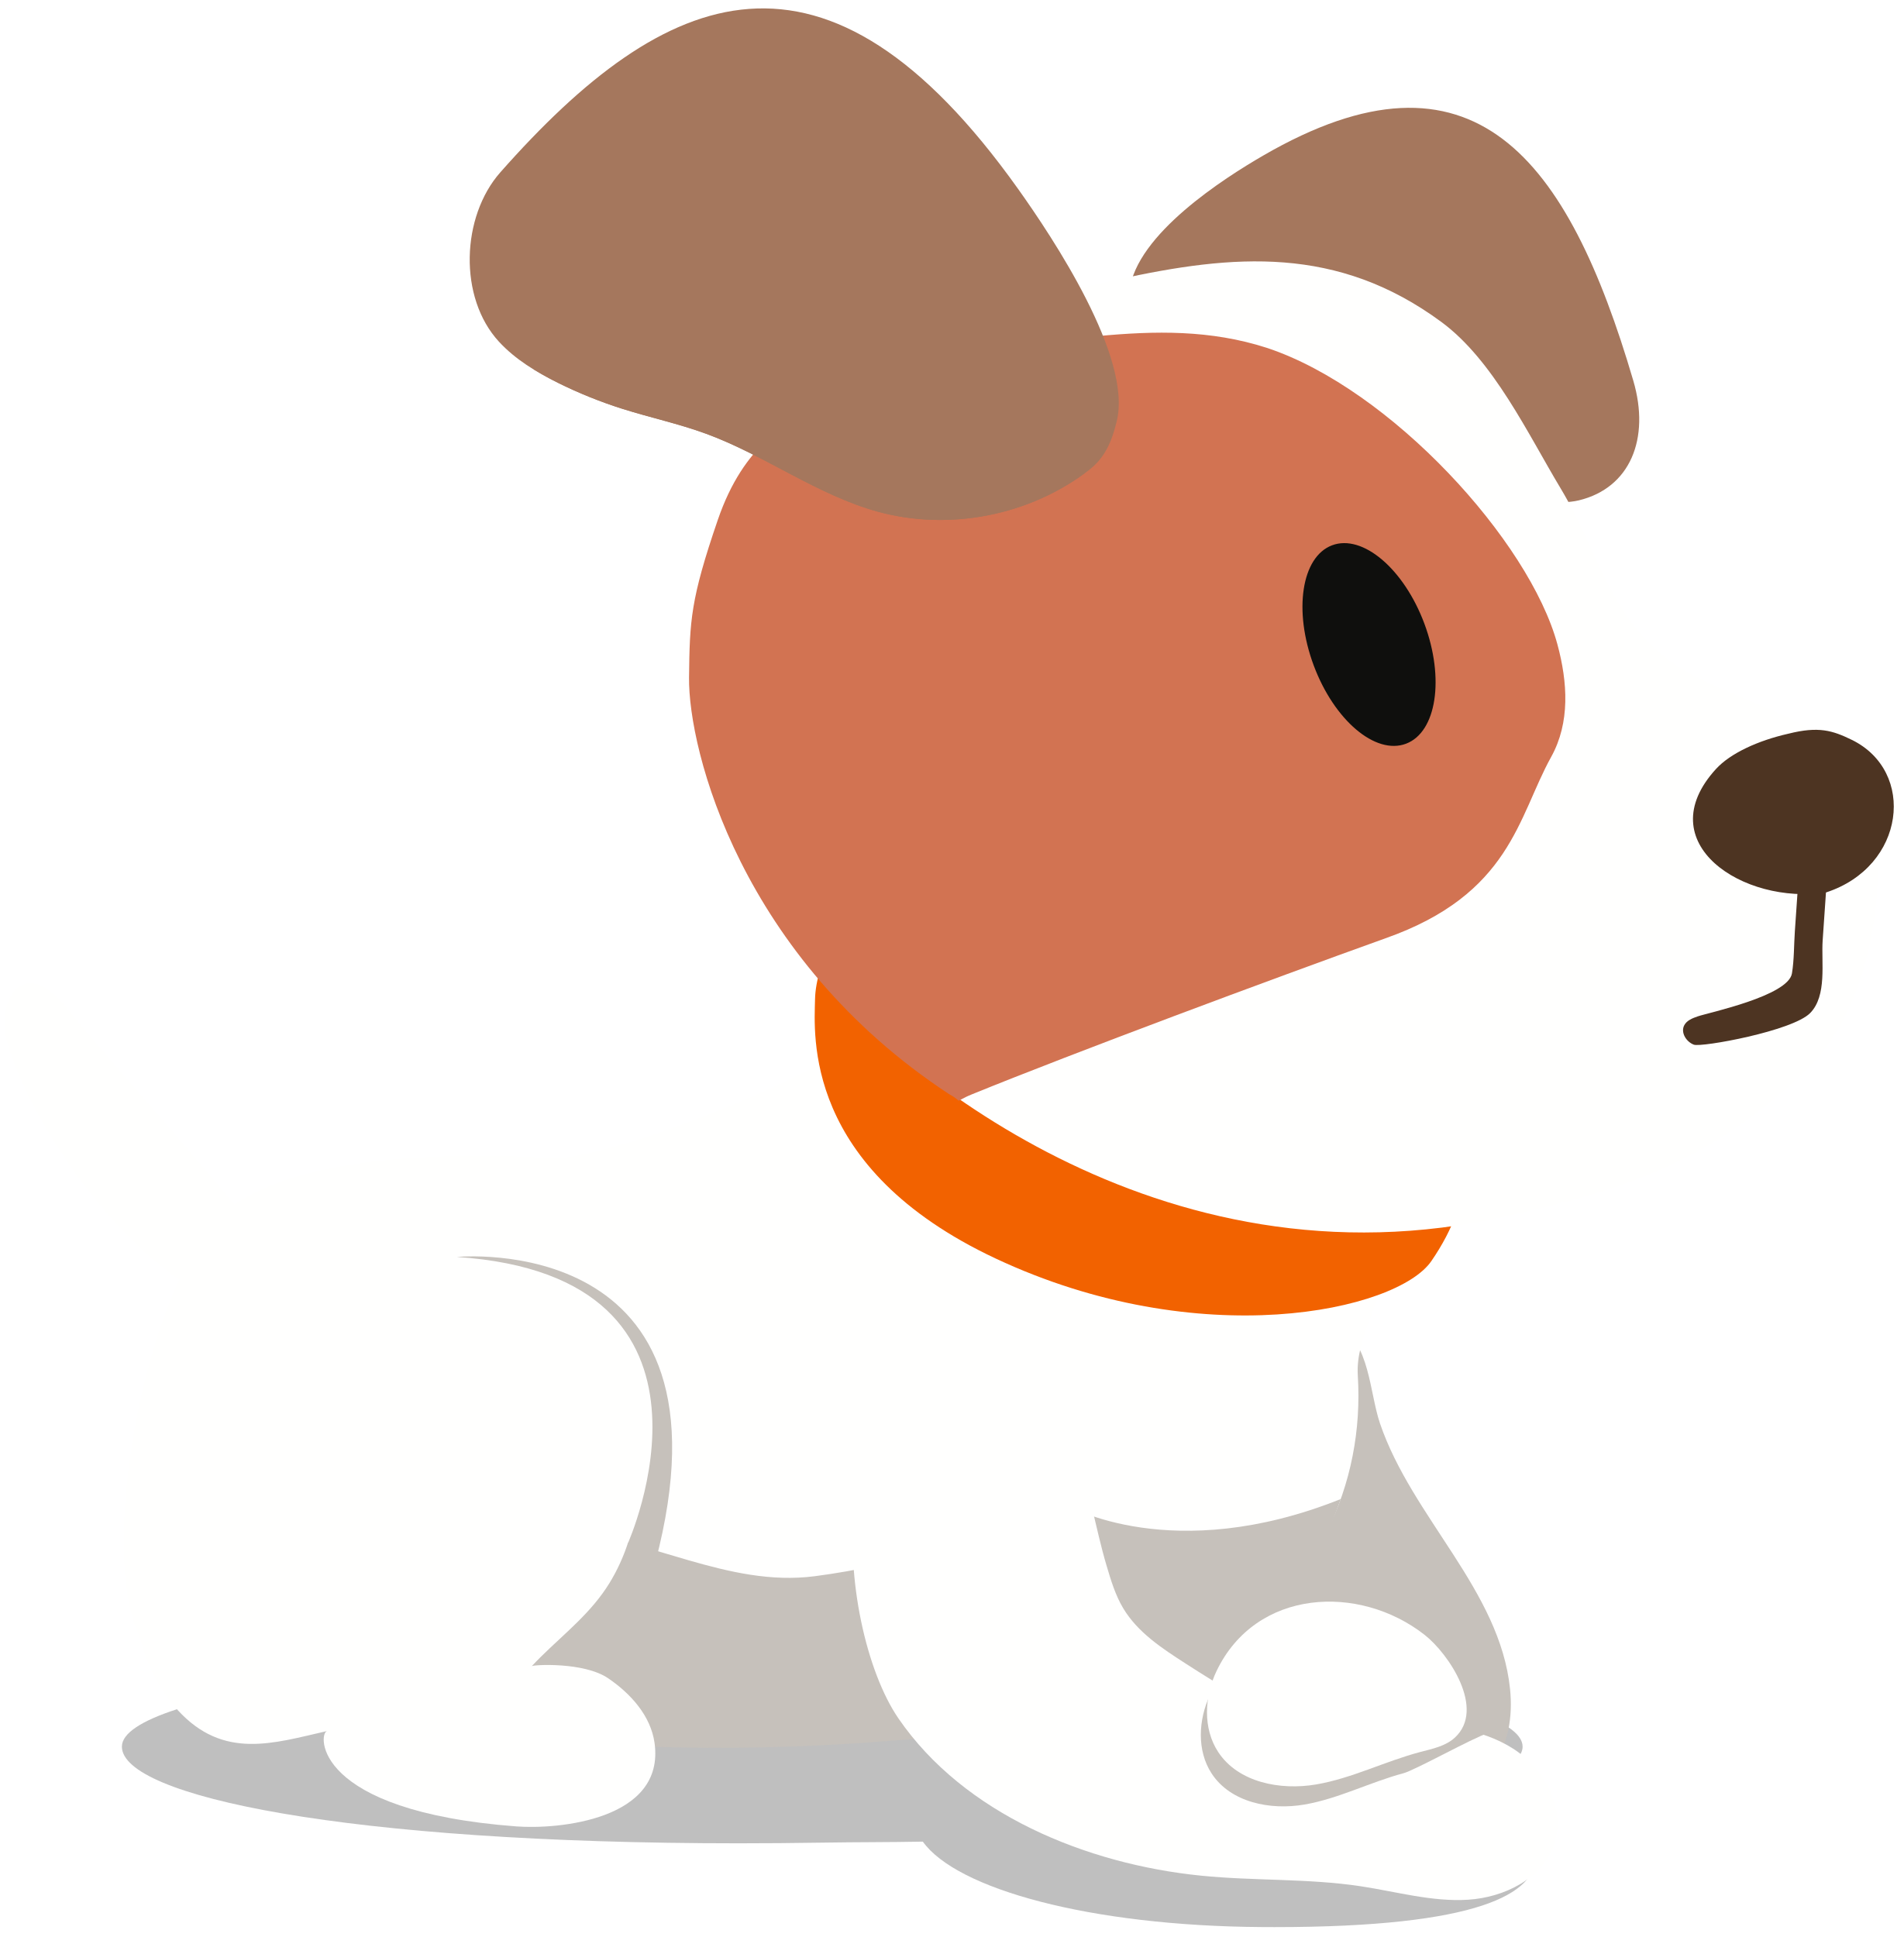
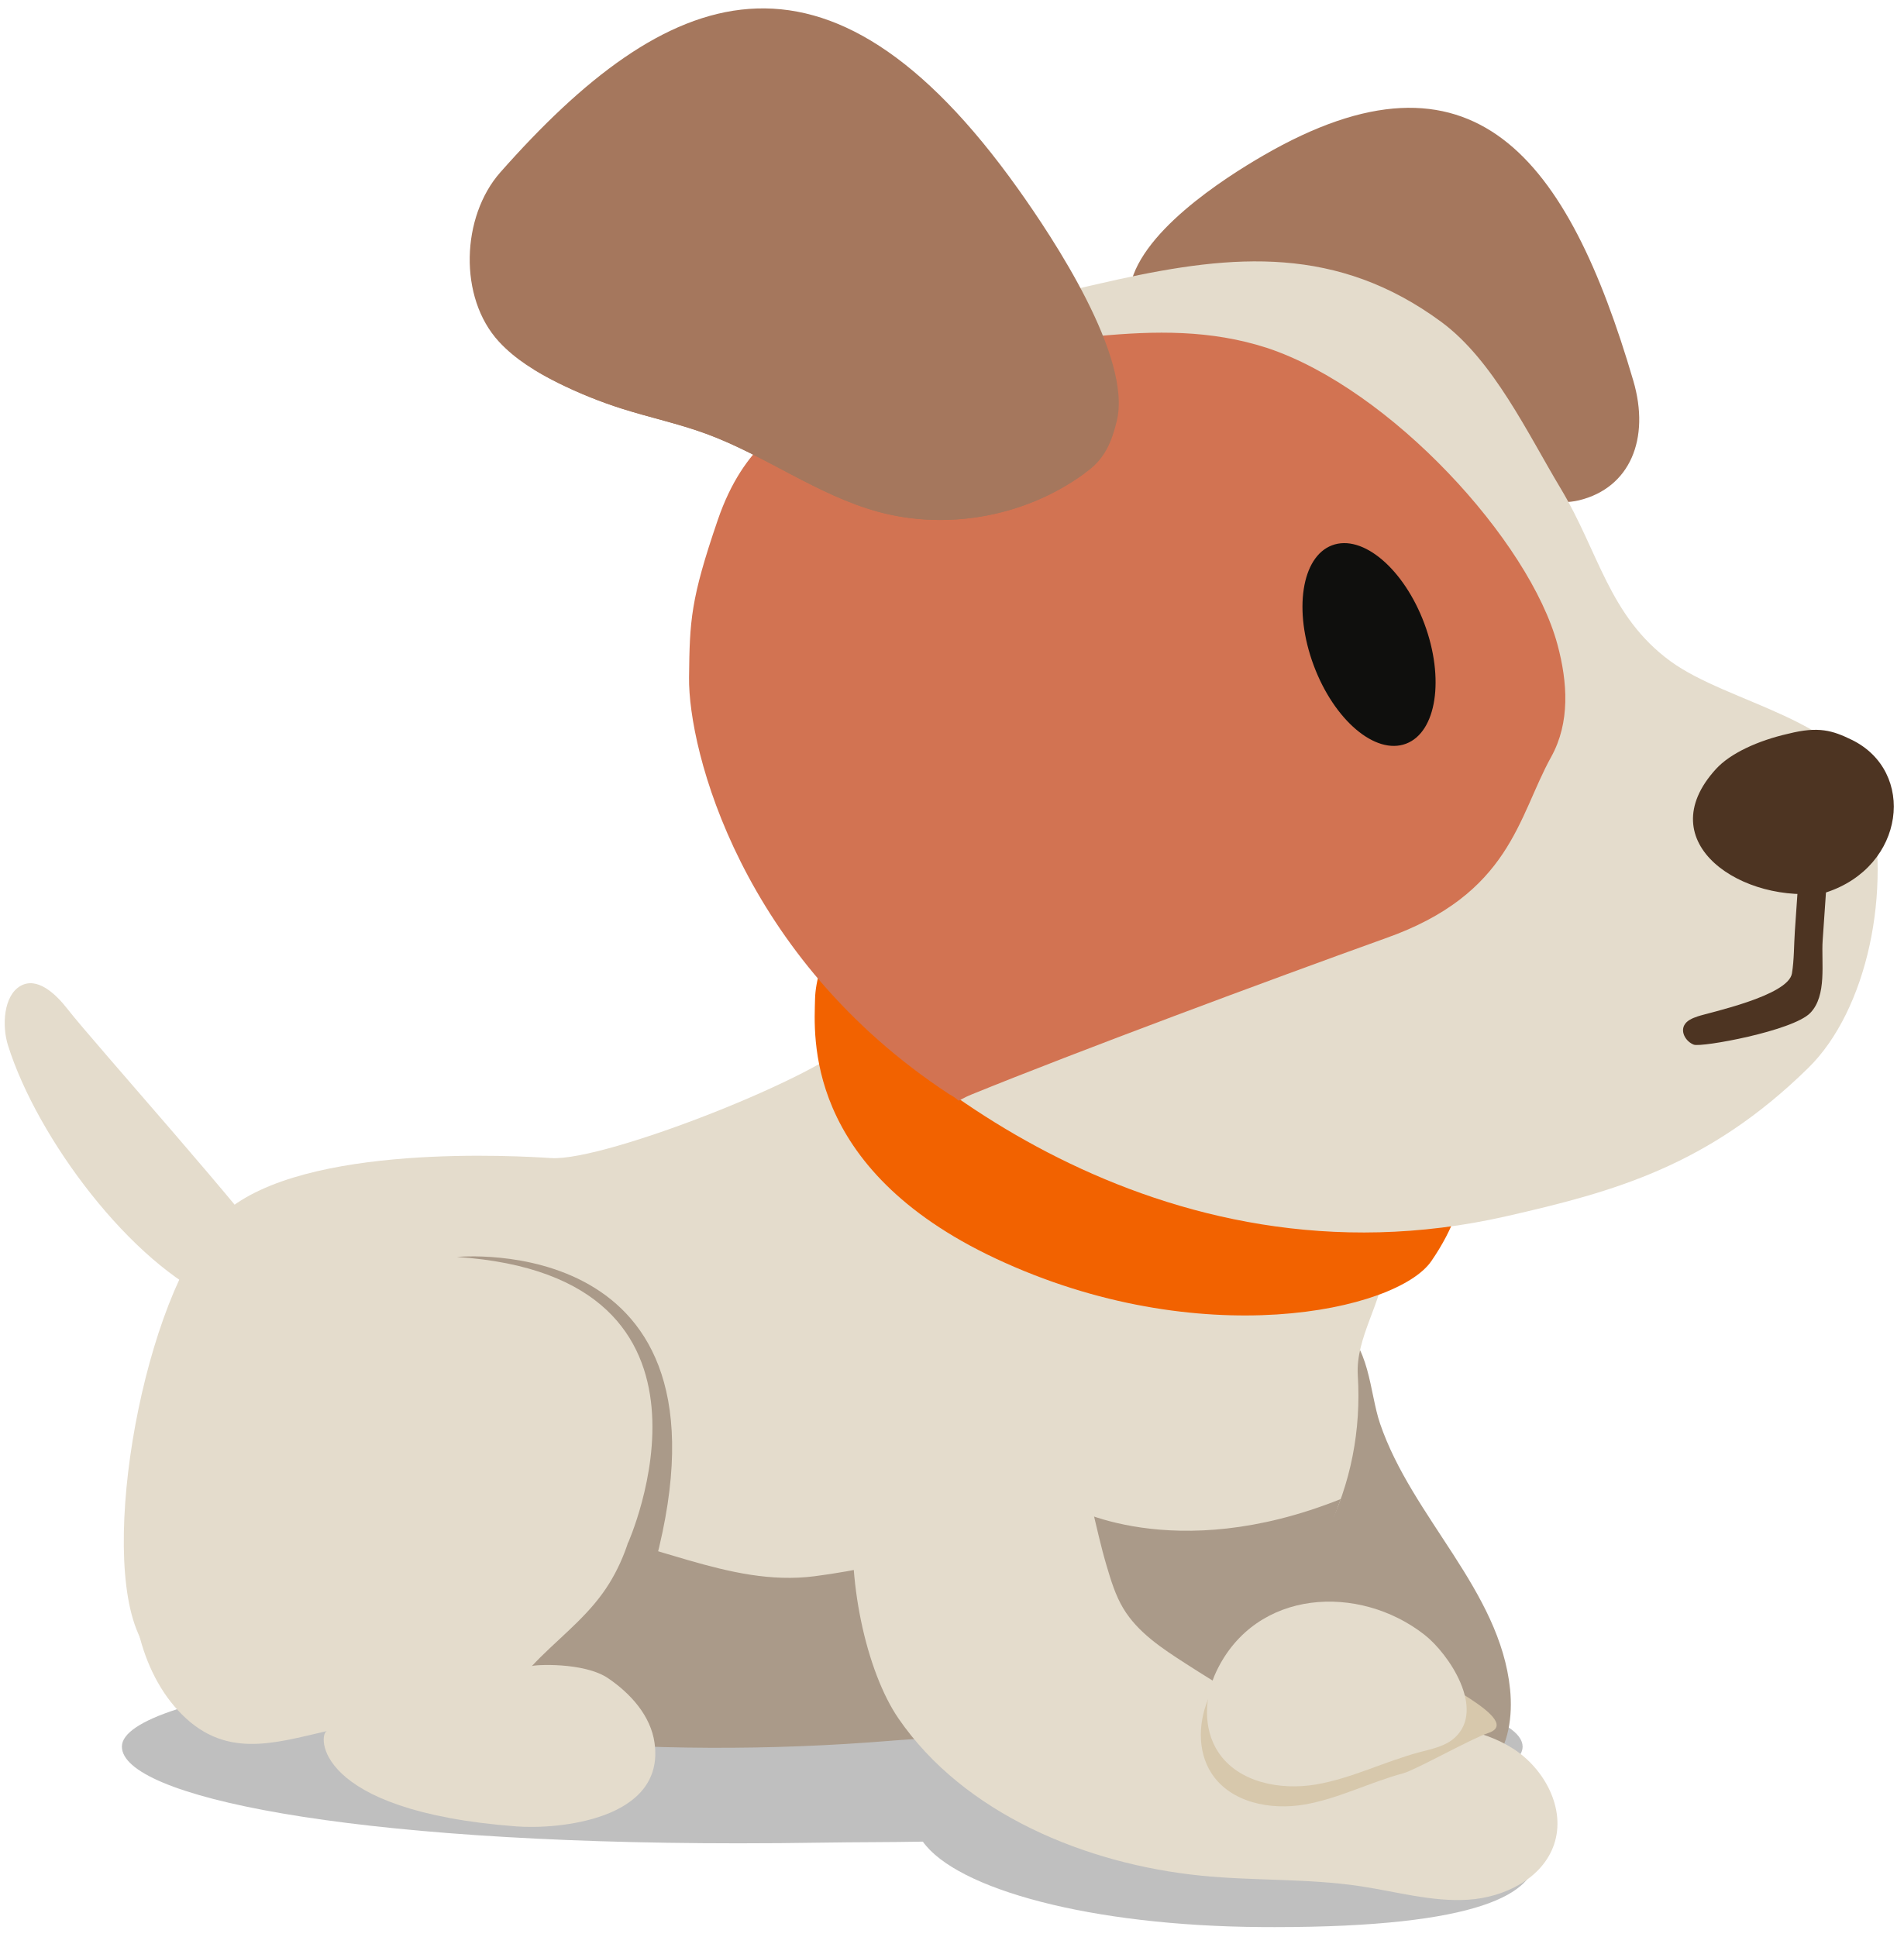
<svg xmlns="http://www.w3.org/2000/svg" width="112px" height="114px" viewBox="0 0 112 114" version="1.1">
  <g id="Dog-states" stroke="none" stroke-width="1" fill="none" fill-rule="evenodd">
    <g id="for-markdown-descriptions" transform="translate(-33, -42)">
      <g id="Group" transform="translate(14, 19)">
        <g id="waiting" transform="translate(74.85783, 79.95606) scale(-1, 1) translate(-74.85783, -79.95606) translate(19.27711, 23.49398)">
          <path d="M36.438,112.924 C24.372,112.924 21.066,110.937 21.066,108.755 C21.066,107.388 24.139,106.181 28.837,105.452 C24.42,104.552 21.842,103.468 21.842,102.301 C21.842,99.179 40.292,96.65 63.057,96.65 C85.816,96.65 104.266,99.179 104.266,102.301 C104.266,105.221 91.084,107.992 67.982,107.992 C66.388,107.992 64.745,107.979 63.057,107.952 C61.045,107.919 59.07,107.931 57.135,107.893 C55.14,110.691 47.284,112.853 37.209,112.921 C36.948,112.923 36.692,112.924 36.438,112.924" id="Fill-71" fill-opacity="0.25" fill="#000000" />
-           <path d="M30.231,83.289 C28.343,88.824 23.175,93.098 22.58,98.917 C22.419,100.502 22.658,102.21 23.662,103.445 C25.019,105.113 27.506,105.516 29.555,104.879 C31.605,104.242 33.281,102.754 34.715,101.152 C38.672,96.729 41.296,91.008 41.528,85.07 C41.63,82.474 41.147,79.602 39.16,77.934 C37.464,76.51 34.62,76.366 32.702,77.48 C30.819,78.574 30.861,81.44 30.231,83.289" id="Fill-72" fill="#C6C1BB" />
-           <path d="M94.632,74.236 C93.073,76.568 97.425,76.613 98.707,76.061 C103.726,73.891 109.243,66.509 110.967,61.034 C111.336,59.865 111.226,58.095 110.231,57.531 C109.258,56.978 108.176,57.975 107.463,58.894 C105.931,60.866 96.685,71.166 94.632,74.236" id="Fill-73" fill="#FFFFFE" />
-           <path d="M98.228,70.871 C93.517,66.754 80.842,67.546 79.005,67.663 C75.79,67.868 62.751,62.677 61.205,60.669 C57.699,56.118 53.689,54.645 47.381,54.733 C42.814,54.797 38.313,56.884 35.304,60.331 C33.854,61.992 32.752,63.931 31.82,65.931 C30.681,68.371 29.775,71.147 29.933,73.875 C30.065,76.145 31.682,78.193 31.54,80.457 C31.142,86.843 33.925,93.114 40.398,97.438 C48.63,102.936 58.605,100.996 67.548,99.048 C71.401,98.208 72.306,96.809 76.301,96.829 C80.014,96.849 84.395,98.797 88.099,98.508 C94.67,97.997 100.945,101.777 103.424,95.359 C105.601,89.725 102.632,74.719 98.228,70.871" id="Fill-74" fill="#FFFFFE" />
-           <path d="M87.258,91.905 C84.632,89.522 81.688,89.384 78.326,89.617 C73.302,89.965 68.635,92.936 63.5,92.273 C58.427,91.617 53.339,89.949 48.601,88.116 C48.601,88.116 42.441,91.692 32.547,87.732 C33.861,91.417 35.631,95.905 39.592,98.551 C44.974,102.145 52.719,101.437 58.984,101.953 C66.117,102.54 73.301,102.51 80.428,101.856 C82.852,101.634 87.1,101.341 88.749,99.196 C90.319,97.152 88.952,93.443 87.258,91.905" id="Fill-75" fill="#C6C1BB" />
+           <path d="M30.231,83.289 C28.343,88.824 23.175,93.098 22.58,98.917 C22.419,100.502 22.658,102.21 23.662,103.445 C25.019,105.113 27.506,105.516 29.555,104.879 C31.605,104.242 33.281,102.754 34.715,101.152 C38.672,96.729 41.296,91.008 41.528,85.07 C41.63,82.474 41.147,79.602 39.16,77.934 C37.464,76.51 34.62,76.366 32.702,77.48 C30.819,78.574 30.861,81.44 30.231,83.289" id="Fill-72" fill="#AA9A89" />
+           <path d="M94.632,74.236 C93.073,76.568 97.425,76.613 98.707,76.061 C103.726,73.891 109.243,66.509 110.967,61.034 C111.336,59.865 111.226,58.095 110.231,57.531 C109.258,56.978 108.176,57.975 107.463,58.894 C105.931,60.866 96.685,71.166 94.632,74.236" id="Fill-73" fill="#E4DCCC" />
+           <path d="M98.228,70.871 C93.517,66.754 80.842,67.546 79.005,67.663 C75.79,67.868 62.751,62.677 61.205,60.669 C57.699,56.118 53.689,54.645 47.381,54.733 C42.814,54.797 38.313,56.884 35.304,60.331 C33.854,61.992 32.752,63.931 31.82,65.931 C30.681,68.371 29.775,71.147 29.933,73.875 C30.065,76.145 31.682,78.193 31.54,80.457 C31.142,86.843 33.925,93.114 40.398,97.438 C48.63,102.936 58.605,100.996 67.548,99.048 C71.401,98.208 72.306,96.809 76.301,96.829 C80.014,96.849 84.395,98.797 88.099,98.508 C94.67,97.997 100.945,101.777 103.424,95.359 C105.601,89.725 102.632,74.719 98.228,70.871" id="Fill-74" fill="#E4DCCC" />
+           <path d="M87.258,91.905 C84.632,89.522 81.688,89.384 78.326,89.617 C73.302,89.965 68.635,92.936 63.5,92.273 C58.427,91.617 53.339,89.949 48.601,88.116 C48.601,88.116 42.441,91.692 32.547,87.732 C33.861,91.417 35.631,95.905 39.592,98.551 C44.974,102.145 52.719,101.437 58.984,101.953 C66.117,102.54 73.301,102.51 80.428,101.856 C82.852,101.634 87.1,101.341 88.749,99.196 C90.319,97.152 88.952,93.443 87.258,91.905" id="Fill-75" fill="#AA9A89" />
          <path d="M60.012,51.69 C61.767,53.027 63.432,56.121 63.478,58.304 C63.52,60.382 64.204,68.242 52.857,73.571 C40.846,79.212 29.237,76.665 27.215,73.73 C21.911,66.027 28.255,60.372 33.872,55.939 C39.161,51.766 47.754,46.277 54.895,49.265 C56.431,49.908 58.654,50.656 60.012,51.69" id="Fill-76" fill="#F26200" />
          <path d="M15.328,21.912 C14.324,25.332 15.519,28.221 18.525,28.952 C23.24,30.1 40.145,22.421 41.596,21.643 C43.422,20.662 45.328,19.57 44.976,16.621 C44.578,13.282 39.365,9.971 37.113,8.665 C24.725,1.481 19.169,8.83 15.328,21.912" id="Fill-77" fill="#A5775D" />
-           <path d="M1.467,46.249 C2.543,41.886 9.727,40.934 13.161,38.408 C16.767,35.755 17.354,31.996 19.608,28.243 C21.536,25.034 23.558,20.715 26.622,18.455 C32.739,13.946 38.848,14.458 45.669,15.957 C54.796,17.962 62.172,20.43 67.733,28.196 C71.027,32.796 72.016,46.113 63.266,56.818 C59.028,62.004 43.36,75.772 22.795,71.086 C16.472,69.645 10.92,68.135 5.032,62.358 C1.551,58.943 0.079,51.878 1.467,46.249" id="Fill-78" fill="#FFFFFE" />
+           <path d="M1.467,46.249 C2.543,41.886 9.727,40.934 13.161,38.408 C16.767,35.755 17.354,31.996 19.608,28.243 C21.536,25.034 23.558,20.715 26.622,18.455 C32.739,13.946 38.848,14.458 45.669,15.957 C54.796,17.962 62.172,20.43 67.733,28.196 C71.027,32.796 72.016,46.113 63.266,56.818 C59.028,62.004 43.36,75.772 22.795,71.086 C16.472,69.645 10.92,68.135 5.032,62.358 C1.551,58.943 0.079,51.878 1.467,46.249" id="Fill-78" fill="#E4DCCC" />
          <path d="M70.058,44.056 C71.185,42.024 71.027,39.653 70.429,37.438 C68.788,31.353 60.63,22.409 53.347,19.984 C46.656,17.82 40.274,20.282 33.172,19.984 C31.056,19.895 29.117,22.835 26.952,22.855 C25.097,24.579 22.583,25.547 21.019,30.108 C19.414,34.79 19.366,36.028 19.328,39.383 C19.281,43.664 22.383,55.86 34.64,63.906 C35.57,64.402 34.767,64.402 35.987,63.906 C42.118,61.412 53.347,57.229 60.306,54.729 C67.687,52.128 68.099,47.592 70.058,44.056 Z" id="Fill-124" fill="#D27352" transform="translate(45.11032, 41.68178) scale(-1, 1) translate(-45.11032, -41.68178) " />
          <path d="M34.135,38.668 C32.932,41.893 30.5,43.956 28.702,43.276 C26.904,42.597 26.422,39.433 27.623,36.208 C28.826,32.984 31.258,30.921 33.057,31.6 C34.855,32.28 35.337,35.444 34.135,38.668" id="Fill-79" fill="#0F0F0D" />
          <path d="M81.999,9.65 C84.295,12.25 84.473,17.019 82.076,19.618 C81.114,20.661 79.876,21.407 78.607,22.036 C77.389,22.64 76.125,23.151 74.829,23.562 C73.186,24.083 71.493,24.443 69.875,25.038 C66.399,26.316 63.343,28.645 59.772,29.623 C55.563,30.775 50.841,29.846 47.377,27.186 C46.392,26.43 46.004,25.451 45.72,24.272 C44.817,20.518 49.468,13.519 51.528,10.627 C62.857,-5.287 72.246,-1.393 81.999,9.65" id="Fill-80" fill="#A5775D" />
          <path d="M10.457,44.758 C9.618,43.843 7.997,43.093 6.211,42.689 L6.205,42.687 L6.197,42.686 C4.422,42.239 3.601,42.499 2.479,43.045 C-1.33,44.9 -0.687,50.503 3.978,52.027 L3.978,52.028 L3.984,52.029 L3.992,52.031 L3.993,52.03 C8.842,52.781 14.452,49.12 10.457,44.758" id="Fill-81" fill="#4D3422" />
          <path d="M11.767,60.989 C12.213,60.82 12.551,60.28 12.334,59.854 C12.184,59.561 11.845,59.43 11.535,59.323 C10.899,59.104 6.211,58.124 5.993,56.795 C5.86,55.99 5.878,55.13 5.822,54.316 C5.724,52.891 5.626,51.466 5.528,50.04 C5.495,49.58 5.099,49.23 4.637,49.263 C4.178,49.295 3.831,49.695 3.862,50.156 C3.97,51.722 4.078,53.289 4.186,54.856 C4.275,56.143 3.916,58.104 4.92,59.127 C5.96,60.187 11.321,61.158 11.767,60.989" id="Fill-82" fill="#4D3422" />
-           <path d="M58.567,100.647 C62.346,95.144 63.5,78.611 52.981,80.963 C47.67,82.151 47.645,87.201 46.326,91.642 C46.069,92.508 45.807,93.386 45.342,94.162 C44.493,95.58 43.055,96.522 41.667,97.415 C39.663,98.702 37.61,100.012 35.297,100.574 C33.163,101.092 30.934,100.942 28.739,100.97 C26.543,100.999 24.255,101.24 22.401,102.421 C20.549,103.603 19.285,105.965 19.989,108.052 C20.671,110.074 22.926,111.178 25.049,111.312 C27.173,111.446 29.263,110.838 31.367,110.52 C34.473,110.05 37.64,110.211 40.766,109.896 C47.528,109.215 54.71,106.262 58.567,100.647" id="Fill-83" fill="#FFFFFE" />
-           <path d="M40.243,99.278 C40.925,100.722 41.016,102.534 40.149,103.871 C39.029,105.599 36.681,106.056 34.675,105.71 C32.669,105.363 30.82,104.394 28.853,103.868 C28.169,103.686 24.775,101.79 23.898,101.513 C21.645,100.799 27.257,98.299 28.616,97.221 C32.261,94.329 38.031,94.596 40.243,99.278" id="Fill-84" fill="#C6C1BB" />
-           <path d="M39.852,97.853 C40.57,99.351 40.667,101.233 39.754,102.621 C38.575,104.413 36.104,104.887 33.993,104.528 C31.881,104.168 29.936,103.163 27.865,102.618 C27.145,102.428 26.372,102.275 25.825,101.768 C24.008,100.087 26.185,96.837 27.616,95.718 C31.452,92.717 37.524,92.995 39.852,97.853" id="Fill-85" fill="#FFFFFE" />
-           <path d="M74.343,82.363 C73.295,86.027 73.847,90.339 75.983,93.285 C77.179,94.936 78.784,96.101 80.146,97.566 C80.067,97.481 77.086,97.305 75.653,98.278 C74.319,99.185 73.145,100.493 72.922,102.085 C72.284,106.641 78.654,107.179 81.046,106.998 C93.061,106.09 92.717,101.504 92.196,101.385 C95.354,102.105 98.288,103.089 100.976,100.157 C103.373,97.543 104.102,93.29 103.439,89.534 C102.418,83.752 98.879,78.724 94.337,76.286 C92.867,75.497 91.264,74.766 89.667,74.424 C86.789,73.808 83.765,72.759 80.908,74.173 C77.917,75.654 75.375,78.752 74.343,82.363" id="Fill-86" fill="#FFFFFE" />
-           <path d="M74.504,90.366 C74.504,90.366 67.402,74.622 84.554,73.483 C84.554,73.483 67.693,71.827 72.877,91.463 L74.504,90.366" id="Fill-87" fill="#C6C1BB" />
+           <path d="M58.567,100.647 C62.346,95.144 63.5,78.611 52.981,80.963 C47.67,82.151 47.645,87.201 46.326,91.642 C46.069,92.508 45.807,93.386 45.342,94.162 C44.493,95.58 43.055,96.522 41.667,97.415 C39.663,98.702 37.61,100.012 35.297,100.574 C33.163,101.092 30.934,100.942 28.739,100.97 C26.543,100.999 24.255,101.24 22.401,102.421 C20.549,103.603 19.285,105.965 19.989,108.052 C20.671,110.074 22.926,111.178 25.049,111.312 C27.173,111.446 29.263,110.838 31.367,110.52 C34.473,110.05 37.64,110.211 40.766,109.896 C47.528,109.215 54.71,106.262 58.567,100.647" id="Fill-83" fill="#E4DCCC" />
+           <path d="M40.243,99.278 C40.925,100.722 41.016,102.534 40.149,103.871 C39.029,105.599 36.681,106.056 34.675,105.71 C32.669,105.363 30.82,104.394 28.853,103.868 C28.169,103.686 24.775,101.79 23.898,101.513 C21.645,100.799 27.257,98.299 28.616,97.221 C32.261,94.329 38.031,94.596 40.243,99.278" id="Fill-84" fill="#D7C8AC" />
+           <path d="M39.852,97.853 C40.57,99.351 40.667,101.233 39.754,102.621 C38.575,104.413 36.104,104.887 33.993,104.528 C31.881,104.168 29.936,103.163 27.865,102.618 C27.145,102.428 26.372,102.275 25.825,101.768 C24.008,100.087 26.185,96.837 27.616,95.718 C31.452,92.717 37.524,92.995 39.852,97.853" id="Fill-85" fill="#E4DCCC" />
+           <path d="M74.343,82.363 C73.295,86.027 73.847,90.339 75.983,93.285 C77.179,94.936 78.784,96.101 80.146,97.566 C80.067,97.481 77.086,97.305 75.653,98.278 C74.319,99.185 73.145,100.493 72.922,102.085 C72.284,106.641 78.654,107.179 81.046,106.998 C93.061,106.09 92.717,101.504 92.196,101.385 C95.354,102.105 98.288,103.089 100.976,100.157 C103.373,97.543 104.102,93.29 103.439,89.534 C102.418,83.752 98.879,78.724 94.337,76.286 C92.867,75.497 91.264,74.766 89.667,74.424 C86.789,73.808 83.765,72.759 80.908,74.173 C77.917,75.654 75.375,78.752 74.343,82.363" id="Fill-86" fill="#E4DCCC" />
+           <path d="M74.504,90.366 C74.504,90.366 67.402,74.622 84.554,73.483 C84.554,73.483 67.693,71.827 72.877,91.463 L74.504,90.366" id="Fill-87" fill="#AA9A89" />
          <path d="M59.772,29.623 C63.343,28.645 66.399,26.316 69.875,25.039 C71.493,24.443 73.185,24.083 74.829,23.562 C76.125,23.151 77.389,22.64 78.607,22.036 C79.084,21.8 79.55,21.538 80.005,21.26 C79.929,21.022 79.846,20.786 79.742,20.557 C78.921,18.75 77.269,17.437 75.479,16.59 C72.652,15.252 69.405,14.938 66.313,15.401 C63.222,15.862 60.276,17.071 57.57,18.642 C54.481,20.437 51.675,22.718 49.276,25.37 C48.74,25.962 48.157,26.633 47.613,27.356 C51.054,29.882 55.657,30.749 59.772,29.623" id="Fill-88" fill="#A5775D" />
        </g>
      </g>
    </g>
  </g>
</svg>
